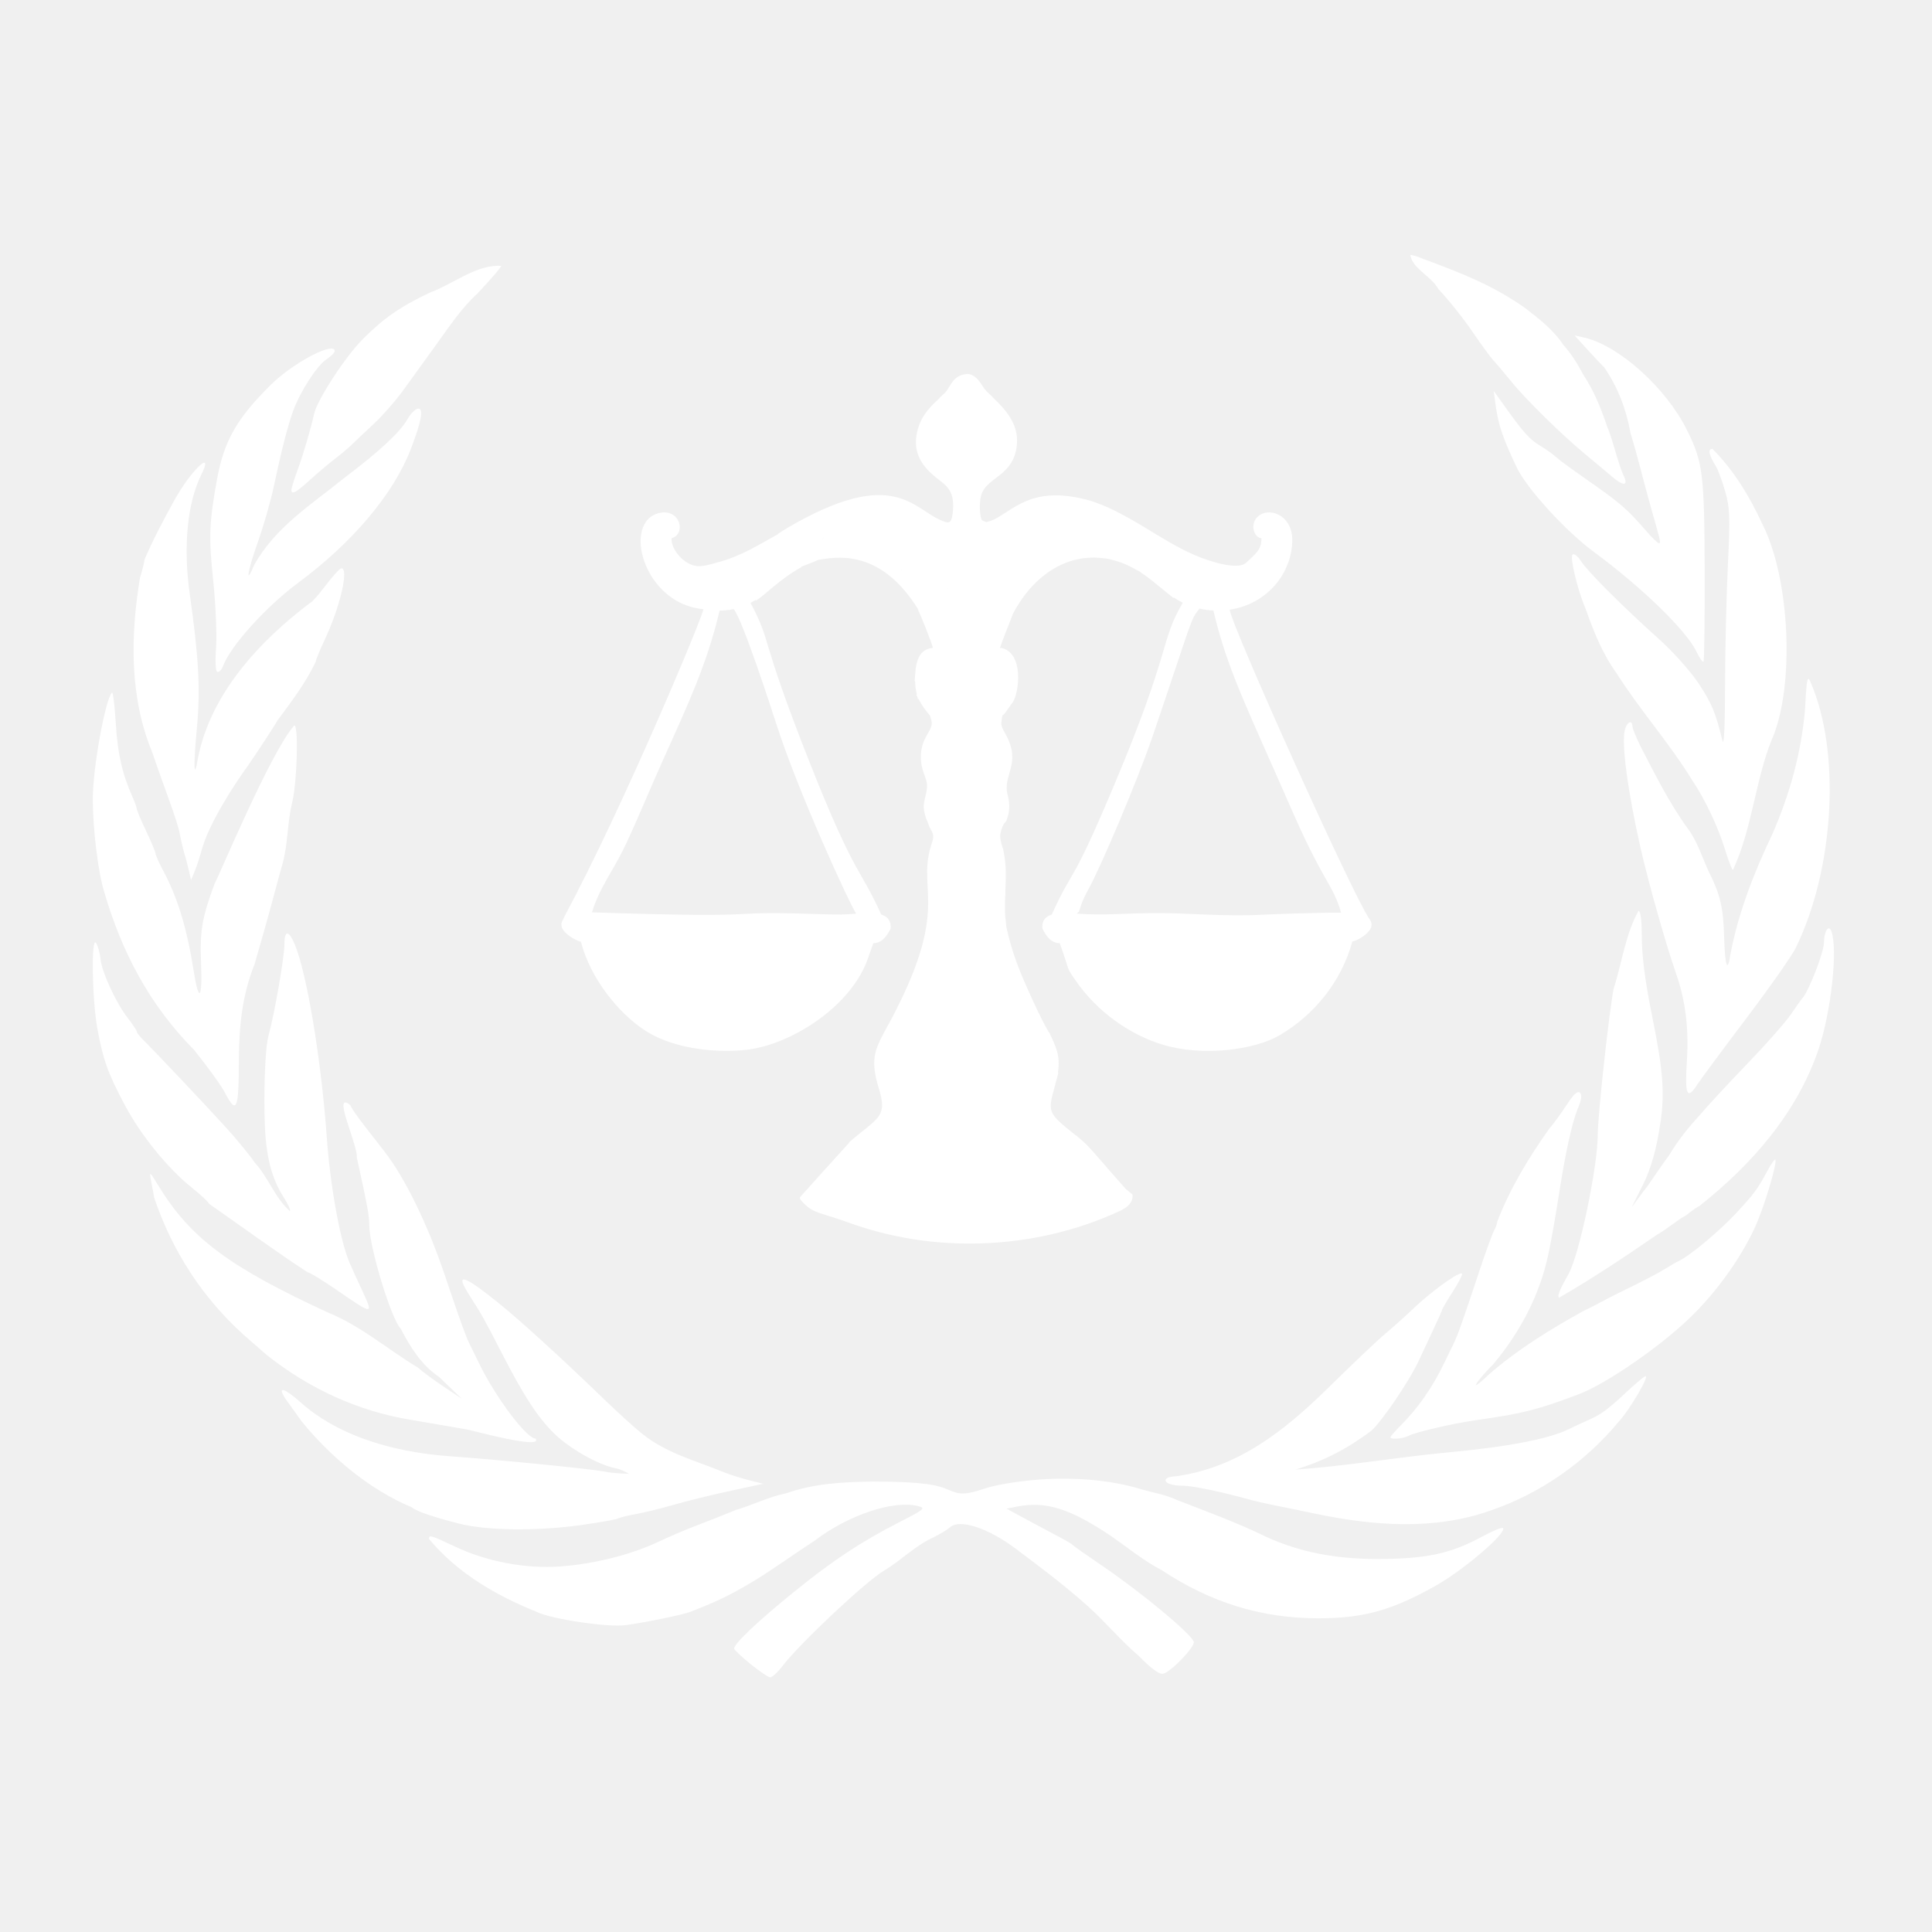
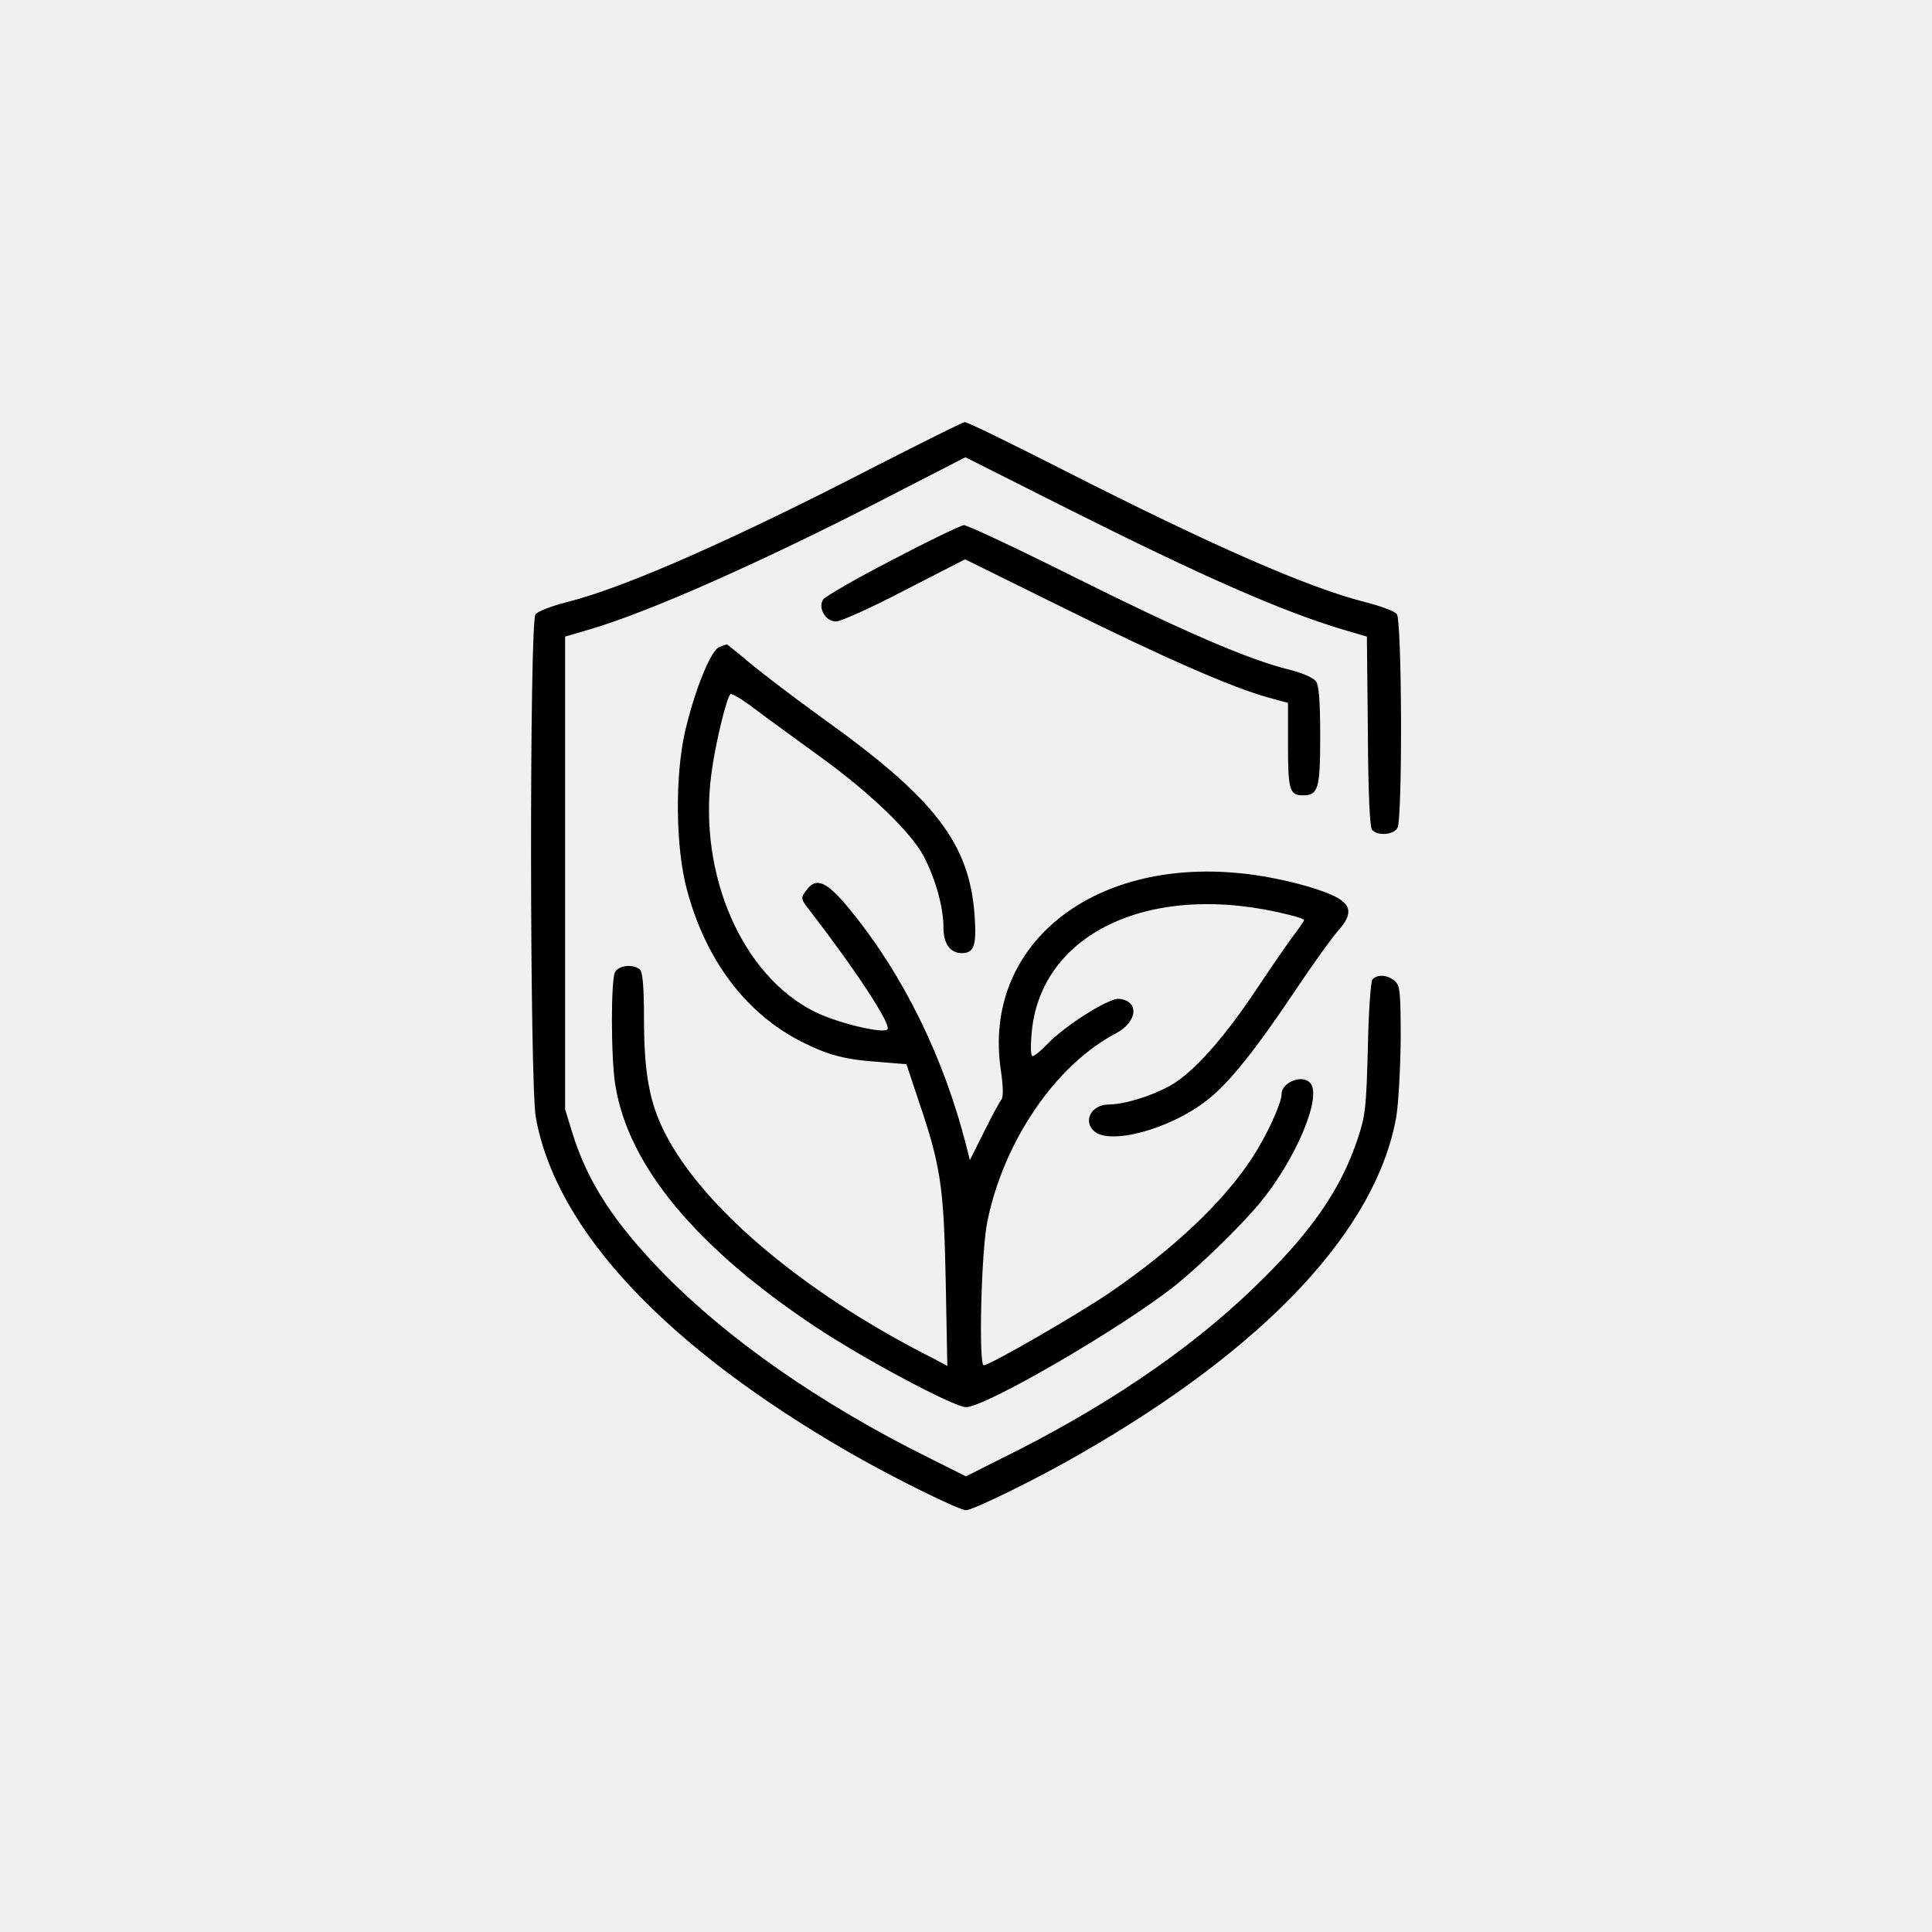
- <svg xmlns="http://www.w3.org/2000/svg" width="500" zoomAndPan="magnify" viewBox="0 0 375 375" height="500" preserveAspectRatio="xMidYMid meet" version="1.0">
-   <defs>
-     <clipPath id="03e1088235">
-       <path d="M 18 49.301 L 356 49.301 L 356 326 L 18 326 Z M 18 49.301 " clip-rule="nonzero" />
-     </clipPath>
-     <clipPath id="4d45aa3689">
-       <path d="M 108.695 72.109 L 266.195 72.109 L 266.195 242 L 108.695 242 Z M 108.695 72.109 " clip-rule="nonzero" />
-     </clipPath>
-   </defs>
-   <g clip-path="url(#03e1088235)">
-     <path fill="#ffffff" d="M 273.832 49.496 C 273.785 49.5 273.754 49.5 273.738 49.516 C 274.176 52.176 277.918 53.68 279.168 56.09 C 280.93 57.91 283.859 61.562 285.688 64.23 C 287.512 66.895 289.434 69.516 289.957 70.059 C 290.477 70.602 292.004 72.406 293.348 74.062 C 296.23 77.617 303.246 84.496 307.926 88.355 C 309.758 89.867 311.965 91.719 312.844 92.473 C 315.168 94.469 316.168 94.34 315.074 92.168 C 314.781 91.586 314.07 89.453 313.492 87.441 C 312.914 85.43 312.227 83.363 311.965 82.848 C 310.754 79.262 309.449 75.969 307.336 72.766 C 306.219 70.66 304.961 68.59 303.41 66.918 C 301.559 64.055 298.633 61.797 296.094 59.848 C 289.988 55.461 283.32 52.855 276.348 50.297 C 275.211 49.809 274.164 49.48 273.832 49.496 Z M 96.391 51.594 C 91.922 51.762 87.664 55.258 83.562 56.738 C 77.75 59.484 74.531 61.711 70.488 65.754 C 66.996 69.246 61.512 77.676 60.941 80.43 C 60.473 82.688 58.824 88.359 57.91 90.797 C 57.473 91.969 56.938 93.547 56.73 94.301 C 56.176 96.293 57.074 95.996 60.121 93.195 C 61.605 91.836 63.789 89.996 64.961 89.098 C 66.137 88.203 67.664 86.918 68.355 86.242 C 69.047 85.562 70.973 83.73 72.641 82.18 C 74.312 80.633 76.902 77.66 78.398 75.57 C 79.895 73.477 82.699 69.605 84.629 66.953 C 87.16 63.461 89.492 59.867 92.711 56.93 C 95.227 54.258 97.285 51.863 97.285 51.613 C 96.984 51.594 96.688 51.582 96.387 51.594 Z M 305.621 65.105 L 308.289 68.039 C 309.762 69.656 311.148 71.113 311.359 71.281 C 314.047 75.176 315.656 79.449 316.484 84.086 C 316.965 85.598 317.812 88.613 318.371 90.797 C 318.93 92.977 319.883 96.543 320.504 98.723 C 322.363 105.234 322.406 105.43 321.992 105.43 C 321.773 105.43 320.727 104.441 319.668 103.219 C 315.707 98.66 314.629 97.715 307.375 92.664 C 305.027 91.027 302.594 89.242 301.98 88.68 C 301.367 88.117 299.992 87.137 298.93 86.508 C 296.91 85.305 295.699 83.957 292.09 78.902 L 289.918 75.855 L 290.336 78.902 C 290.828 82.473 291.816 85.344 294.434 90.797 C 296.379 94.844 303.855 103.043 309.203 106.996 C 318.746 114.039 327.348 122.395 329.309 126.527 C 329.875 127.723 330.484 128.574 330.645 128.414 C 330.801 128.258 330.902 120.219 330.871 110.539 C 330.816 91.945 330.523 89.695 327.441 83.477 C 323.375 75.266 314.156 66.996 307.414 65.504 Z M 64.199 67.66 C 62.094 67.75 56.137 71.176 52.629 74.633 C 45.965 81.211 43.504 85.527 42.129 93.008 C 40.598 101.355 40.488 104.301 41.387 112.75 C 41.867 117.277 42.113 123.109 41.938 125.707 C 41.738 128.707 41.852 130.434 42.242 130.434 C 42.586 130.434 43.039 129.953 43.254 129.367 C 44.703 125.418 51.559 117.805 57.91 113.094 C 68.504 105.234 76.395 95.855 79.75 87.137 C 81.871 81.629 82.293 79.07 81.062 79.324 C 80.543 79.43 79.664 80.336 79.102 81.344 C 77.691 83.859 73.645 87.621 66.789 92.797 C 60.457 97.918 53.461 102.285 49.352 109.645 C 47.57 113.906 48.008 110.977 49.98 105.414 C 51.105 102.242 52.496 97.441 53.066 94.758 C 54.664 87.297 55.797 82.832 56.879 79.816 C 58.234 76.051 61.523 70.945 63.398 69.719 C 64.25 69.156 64.961 68.453 64.961 68.156 C 64.961 67.781 64.684 67.637 64.199 67.66 Z M 332.227 87.137 C 331.477 87.27 331.75 88.41 333.047 90.488 C 333.465 91.16 334.281 93.363 334.855 95.367 C 335.766 98.539 335.836 100.379 335.391 109.395 C 335.109 115.102 334.852 125.629 334.836 132.797 C 334.82 140.922 334.637 145.059 334.324 143.773 C 332.984 138.262 332.254 136.531 329.691 132.645 C 328.168 130.336 324.734 126.492 322.07 124.109 C 315.023 117.797 308.113 110.883 306.844 108.883 C 306.23 107.914 305.512 107.371 305.223 107.66 C 304.688 108.199 306.234 114.664 307.68 117.934 C 309.305 122.488 310.941 126.746 313.781 130.684 C 318.305 137.824 324.004 144.188 328.414 151.379 C 330.961 155.148 333.508 160.551 334.875 165.043 C 335.512 167.137 336.18 168.852 336.363 168.855 C 340.055 161.023 340.789 151.121 343.91 143.547 C 348.391 133.32 347.477 112.359 342.098 101.773 C 339.648 96.449 336.59 91.344 332.398 87.137 C 332.34 87.137 332.277 87.125 332.227 87.137 Z M 39.578 89.824 C 38.77 90.004 36.203 92.957 34.07 96.684 C 31.926 100.566 29.793 104.535 28.066 108.574 C 27.953 109.359 27.551 110.965 27.172 112.141 C 25.309 123.367 25.121 135.352 29.535 145.984 C 30.211 148 31.613 151.977 32.66 154.828 C 33.707 157.68 34.688 160.699 34.832 161.535 C 35.074 162.953 35.742 165.711 36.012 166.414 C 36.078 166.582 36.34 167.652 36.605 168.777 L 37.082 170.816 L 37.805 169.082 C 38.199 168.125 38.871 166.027 39.312 164.434 C 40.801 159.543 45.34 152.41 48.25 148.445 C 50.902 144.52 53.434 140.641 53.871 139.828 C 56.57 136.148 59.371 132.547 61.305 128.375 C 61.305 128.082 62.094 126.16 63.055 124.105 C 66.035 117.754 67.758 110.309 66.258 110.309 C 65.965 110.309 64.582 111.82 63.191 113.664 C 61.797 115.508 60.449 117.02 60.199 117.02 C 50.316 124.469 40.898 134.652 38.434 147.109 C 37.641 151.883 37.516 148.688 38.207 141.41 C 38.918 133.887 38.602 127.812 36.832 115.32 C 35.531 106.125 36.355 97.578 39.082 92.109 C 39.938 90.398 40 89.727 39.578 89.824 Z M 351.02 131.77 C 350.723 131.77 350.562 133.387 350.352 137.754 C 349.609 146.238 347.383 154.188 343.988 161.957 C 340.445 169.359 337.43 177.086 335.887 185.168 C 335.332 189.004 334.809 187.582 334.648 181.758 C 334.492 176.156 333.898 173.633 331.715 169.273 C 330.367 166.395 329.5 163.344 327.539 160.738 C 323.949 155.797 321.168 150.145 318.375 144.766 C 317.547 143.09 316.859 141.375 316.848 140.953 C 316.816 139.629 315.766 140.133 315.383 141.66 C 314.707 144.348 315.914 153.473 318.43 164.586 C 319.945 171.281 323.352 183.332 325.328 188.98 C 327.148 194.172 327.828 199.652 327.426 205.902 C 326.996 212.598 327.453 213.613 329.465 210.477 C 330.059 209.555 334.297 203.836 338.879 197.766 C 343.465 191.695 347.801 185.52 348.523 184.043 C 356.098 168.602 357.344 145.762 351.363 132.266 C 351.223 131.949 351.121 131.77 351.02 131.77 Z M 21.742 134.418 C 20.43 135.73 18.008 149.137 18.008 155.094 C 18.008 160.871 19.047 169.332 20.219 173.086 C 23.578 184.66 28.969 195.004 37.637 203.75 C 40.215 206.938 42.914 210.668 43.641 212.059 C 45.93 216.453 46.363 215.438 46.363 205.598 C 46.422 199.16 46.988 193.16 49.414 187.148 L 51.242 180.746 C 51.723 179.07 52.562 176.051 53.094 174.039 C 53.621 172.027 54.457 168.98 54.941 167.273 C 55.902 163.469 55.785 159.555 56.715 155.742 C 57.664 151.805 57.973 140.801 57.133 140.801 C 52.559 145.867 42.605 169.852 41.621 171.598 C 39.191 178.227 38.77 180.664 39.027 187.055 C 39.309 194.07 38.578 194.734 37.578 188.371 C 36.312 180.316 34.508 174.332 31.766 169.18 C 30.906 167.559 30.203 165.996 30.203 165.711 C 30.203 165.426 29.383 163.457 28.375 161.328 C 27.367 159.199 26.547 157.254 26.547 157 C 26.547 156.75 26.16 155.676 25.688 154.617 C 23.727 150.219 22.828 146.258 22.469 140.344 C 22.258 136.902 21.93 134.23 21.742 134.418 Z M 318.051 176.781 C 315.496 181.258 314.789 187.043 313.207 191.895 C 312.328 196.355 310.121 216.586 310.121 220.234 C 310.121 226.445 306.543 243.539 304.48 247.219 C 302.691 250.414 302.281 251.434 302.574 251.906 C 309.129 248.133 315.539 243.84 321.707 239.598 C 323.629 238.531 325.266 237.008 327.195 235.938 C 328.469 234.93 329.652 234.109 329.828 234.109 C 340.02 226.035 348.77 216.086 353 203.613 C 355.457 196.227 356.754 184.117 355.461 180.746 C 354.934 179.371 354.043 180.746 354.031 182.957 C 354.02 184.883 350.984 192.641 349.762 193.859 C 349.594 194.027 348.633 195.379 347.625 196.867 C 346.621 198.359 342.746 202.75 339.012 206.625 C 335.281 210.5 331.195 214.914 329.941 216.422 C 327.668 218.891 325.688 221.355 323.957 224.254 C 322.512 226.16 320.176 229.695 319.918 230.031 C 317.941 232.57 316.895 234.164 316.773 234.242 C 316.812 234.066 317.52 232.758 318.906 229.953 C 320.449 226.84 321.551 223.074 322.336 217.586 C 323.121 212.113 322.766 207.559 320.793 197.824 C 319.238 190.145 318.66 185.551 318.66 181.129 C 318.66 178.633 318.398 176.781 318.051 176.781 Z M 55.797 181.203 C 55.43 181.172 55.211 181.848 55.207 183.281 C 55.199 185.824 53.285 196.77 52.082 201.176 C 51.637 202.809 51.324 207.875 51.32 213.68 C 51.359 220.074 51.441 226.707 54.996 232.297 C 55.883 233.641 56.453 234.898 56.273 235.078 C 53.32 232.465 52.109 228.559 49.453 225.664 C 48.465 224.211 45.992 221.191 43.961 218.957 C 39.652 214.211 29.914 203.918 27.918 201.977 C 27.156 201.238 26.543 200.441 26.543 200.223 C 26.543 200.004 25.762 198.836 24.809 197.613 C 22.531 194.691 19.746 188.66 19.512 186.16 C 19.41 185.066 19.027 183.676 18.672 183.07 C 17.668 181.344 17.844 193.871 18.902 199.652 C 20.02 205.746 20.914 208.254 24.219 214.477 C 27.324 220.328 32.562 226.793 37.215 230.504 C 39.055 231.973 40.57 233.395 40.57 233.648 C 46.918 238.074 53.332 242.781 59.684 246.934 C 60.078 246.945 62.723 248.57 65.574 250.535 C 72.508 255.309 72.547 255.301 70.223 250.324 C 69.426 248.613 68.348 246.258 67.844 245.086 C 66.035 240.891 64.09 230.152 63.422 220.691 C 62.453 207.047 59.996 191.469 57.742 184.746 C 56.977 182.465 56.27 181.242 55.797 181.203 Z M 306.465 211.98 C 306.395 211.965 306.332 211.98 306.254 212 C 305.789 212.121 305.094 212.898 304.121 214.402 C 303.074 216.016 301.539 218.137 300.688 219.109 C 296.715 224.695 293.062 230.734 290.609 237.137 C 290.609 237.492 290.332 238.27 290 238.852 C 289.664 239.434 288.301 243.195 286.969 247.219 C 284.059 256.008 282.863 259.395 282.145 260.809 C 281.852 261.391 281.02 263.09 280.297 264.602 C 278.043 269.309 275.242 273.312 271.875 276.684 C 270.77 277.789 269.875 278.816 269.875 278.969 C 269.875 279.469 272.363 279.258 273.477 278.664 C 274.805 277.953 282.375 276.215 286.949 275.578 C 295.531 274.379 298.684 273.57 306.484 270.602 C 311.797 268.578 322.258 261.367 328.113 255.68 C 333.184 250.758 337.758 244.398 340.578 238.355 C 342.352 234.559 345.059 225.555 344.578 225.074 C 344.453 224.949 343.789 225.898 343.094 227.188 C 341.082 230.906 340.512 231.668 336.957 235.5 C 333.789 238.91 327.988 243.766 325.98 244.684 C 325.477 244.914 324.242 245.625 323.234 246.266 C 322.227 246.906 319.348 248.434 316.832 249.656 C 314.316 250.883 311.848 252.125 311.344 252.422 C 310.84 252.719 308.961 253.68 307.168 254.555 C 300.789 258.102 294.543 261.945 289.047 266.734 C 287.836 267.906 286.691 268.867 286.492 268.867 C 286.164 268.867 288.176 266.41 289.73 264.922 C 295.039 258.629 298.887 251.371 300.574 243.254 C 301.102 240.738 301.977 235.801 302.52 232.277 C 303.867 223.57 305.148 217.789 306.312 215.031 C 306.977 213.453 307.082 212.523 306.656 212.094 C 306.602 212.043 306.531 211.996 306.465 211.98 Z M 67.008 213.984 C 65.496 214.055 69.453 222.535 69.254 224.656 C 71.316 233.996 71.676 236 71.676 237.824 C 71.676 242.031 75.938 256.055 77.773 257.891 C 79.738 261.633 81.754 264.883 85.246 267.289 L 89.664 271.52 L 85.91 269.004 C 83.852 267.617 81.758 266.051 81.242 265.535 C 75.41 262.031 70.137 257.402 63.711 254.785 C 44.34 245.855 36.863 240.25 30.645 229.973 C 29.121 227.457 28.961 227.32 29.273 228.926 C 29.465 229.93 29.777 231.57 29.957 232.566 C 33.449 242.82 39.223 251.789 47.32 259.113 C 49.066 260.621 51.07 262.375 51.777 263 C 59.934 269.492 69.57 273.965 79.906 275.613 L 90.578 277.445 C 91.805 277.664 105.469 281.445 103.957 279.234 C 102.199 279.234 96.133 271.137 92.98 264.602 C 92.254 263.09 91.41 261.391 91.113 260.809 C 90.434 259.473 89.336 256.418 86.273 247.332 C 82.984 237.582 78.547 228.516 74.57 223.434 C 74.309 223.098 72.738 221.078 71.066 218.938 C 69.391 216.797 68.016 214.809 68.016 214.516 C 67.547 214.141 67.223 213.973 67.004 213.98 Z M 283.637 247.164 C 282.652 247.195 277.816 250.695 274.527 253.812 C 272.691 255.555 270.137 257.844 268.848 258.902 C 267.559 259.957 262.434 264.828 257.453 269.727 C 249.129 277.84 240.203 284.898 228.18 286.555 C 227.336 286.555 226.496 286.809 226.312 287.105 C 225.875 287.812 227.406 288.383 229.703 288.383 C 231.438 288.383 236.984 289.535 242.129 290.957 C 243.473 291.328 245.668 291.84 247.008 292.102 C 248.348 292.363 252.055 293.125 255.242 293.797 C 266.504 296.145 278.336 297.105 289.391 293.168 C 298.969 289.883 307.57 283.867 314.055 276.109 C 316.223 273.82 320.375 266.762 319.332 267.133 C 319.008 267.25 317.277 268.715 315.484 270.395 C 312.062 273.59 310.707 274.582 308.449 275.559 C 307.699 275.883 305.914 276.715 304.484 277.406 C 300.461 279.352 292.551 280.855 280.551 281.961 C 270.84 282.891 261.09 284.605 251.43 285.238 C 256.762 283.672 261.703 281.094 266.141 277.73 C 268.238 275.906 273.602 267.98 275.441 263.988 C 275.984 262.816 277.195 260.207 278.148 258.195 C 279.102 256.184 279.906 254.387 279.922 254.215 C 279.934 254.039 280.863 252.453 281.996 250.688 C 283.133 248.922 283.926 247.355 283.77 247.199 C 283.742 247.172 283.703 247.16 283.637 247.16 Z M 89.992 248.344 C 89.441 248.387 89.828 249.398 91.078 251.355 C 93.633 255.352 93.953 255.945 97.465 262.77 C 101.789 271.176 104.523 275.328 107.754 278.418 C 110.777 281.305 116.254 284.371 119.457 284.973 C 120.652 285.195 122.066 286.059 122.066 286.059 C 122.066 286.059 119.008 286.016 117.418 285.641 C 114.766 285.121 96.703 283.324 87.23 282.648 C 75.164 281.785 65.043 278.156 58.492 272.316 C 54.852 269.074 53.539 268.961 55.824 272.09 C 56.617 273.176 57.836 274.867 58.527 275.863 C 64.172 282.781 71.723 289.145 79.949 292.574 C 80.758 293.309 84.039 294.445 89.059 295.719 C 94.512 297.105 104.152 297.219 112.805 296.008 C 116.426 295.496 119.637 294.93 119.934 294.75 C 120.23 294.566 121.77 294.172 123.363 293.891 C 124.953 293.609 128.316 292.789 130.832 292.062 C 133.348 291.332 138.27 290.125 141.773 289.375 L 148.137 288 L 145.125 287.238 C 143.469 286.816 141.215 286.078 140.113 285.602 C 134.871 283.469 129.293 282.02 124.734 278.359 C 123.562 277.48 120.117 274.363 117.094 271.441 C 109.02 263.637 101.062 256.379 96.891 253.012 C 92.949 249.832 90.703 248.289 89.992 248.344 Z M 205.48 287.012 C 202.199 287.062 198.641 287.379 194.863 288.039 C 194.035 288.188 192.355 288.516 191.148 288.918 C 187.414 290.152 186.398 290.188 184.039 289.145 C 182.172 288.32 179.539 287.586 169.555 287.562 C 163.738 287.664 158.078 287.898 152.594 289.852 C 149.246 290.516 146.137 292.105 142.875 293.07 C 140.781 293.926 137.391 295.273 135.348 296.043 C 133.305 296.816 129.859 298.277 127.688 299.305 C 122.438 301.785 115.266 303.582 108.707 304.047 C 101.973 304.527 94.52 303.113 88.332 300.199 C 83.566 297.953 83.266 297.863 83.266 298.711 C 88.828 305.359 96.234 309.656 104.168 312.855 C 106.75 314.223 117.945 315.91 121.379 315.445 C 125.34 314.906 132.48 313.441 133.996 312.855 C 139.203 310.832 141.484 309.73 146.078 307.023 C 150.191 304.52 154.027 301.691 158.047 299.094 C 164.629 294.066 173.398 291.125 178.188 292.328 C 179.746 292.719 179.477 292.945 174.414 295.531 C 167.199 299.215 161.719 302.84 154.348 308.793 C 147.074 314.672 142.23 319.27 142.512 320.039 C 142.625 320.348 144.094 321.707 145.773 323.066 C 147.449 324.43 149.129 325.551 149.508 325.566 C 149.887 325.578 150.988 324.551 151.945 323.297 C 155.262 318.953 168.254 306.766 171.613 304.848 C 174.902 302.879 177.594 300.039 181.125 298.426 C 182.461 297.77 183.934 296.883 184.383 296.465 C 186.23 294.734 191.902 296.605 197.305 300.715 C 198.141 301.352 199.926 302.691 201.27 303.707 C 205.344 306.793 208.41 309.301 211.273 311.863 C 214.719 314.977 217.492 318.395 220.992 321.371 C 223.324 323.77 224.992 325.008 225.719 324.879 C 227.207 324.617 232.055 319.57 231.703 318.648 C 231.059 316.969 221.387 308.965 213.77 303.801 C 210.918 301.867 208.449 300.125 208.281 299.934 C 208.113 299.738 207.152 299.145 206.145 298.617 C 205.141 298.094 202.301 296.574 199.84 295.246 L 195.359 292.824 L 197.324 292.441 C 202.969 291.312 207.664 292.777 215.715 298.18 C 218.953 300.438 221.969 302.93 225.469 304.754 C 235.035 311.086 244.879 314.109 255.887 314.113 C 264.656 314.113 270.25 312.551 278.738 307.746 C 284.188 304.66 292.578 297.461 291.715 296.598 C 291.523 296.406 289.758 297.133 287.789 298.199 C 281.449 301.633 276.797 302.609 266.824 302.602 C 259.398 302.531 252.453 301.387 245.633 298.238 C 240.07 295.504 234.168 293.379 228.406 291.129 C 226.215 290.094 223.852 289.746 221.543 289.07 C 217.996 287.961 212.961 287.047 206.871 287.012 C 206.414 287.008 205.949 287.004 205.48 287.012 Z M 205.48 287.012 " fill-opacity="1" fill-rule="nonzero" />
-   </g>
-   <g clip-path="url(#4d45aa3689)">
-     <path fill="#ffffff" d="M 265.762 178.316 C 262.375 173.352 239.023 121.418 238.68 118.344 C 246.082 117.223 250.801 111.137 250.828 104.82 C 250.848 99.797 246.023 98.215 243.969 100.441 C 242.598 101.926 243.461 104.371 244.848 104.477 C 244.859 106.805 243.68 107.469 241.918 109.191 C 240.211 110.859 234.281 108.754 232.09 107.828 C 228.621 106.359 225.457 104.355 221.297 101.828 L 221.301 101.836 C 216.395 98.93 214.211 98.066 211.812 97.242 L 211.812 97.234 C 202.824 94.641 198.906 97.293 196.234 98.797 L 196.293 98.824 L 196.207 98.836 C 194.168 100.117 193.254 100.906 191.438 101.34 C 191.438 101.34 190.695 101.031 190.695 101.031 C 190.156 100.805 189.91 97.176 190.641 95.578 C 191.984 92.641 196.453 92.184 197.293 86.984 C 197.98 82.855 195.664 79.898 192.656 77.105 C 192.656 77.105 192.699 77.082 192.699 77.082 C 192.652 77.105 191.648 76.094 191.551 76 C 191.039 75.504 190.684 74.871 190.281 74.285 C 188.793 72.109 187.258 72.648 187.504 72.625 C 184.816 72.867 184.402 75.359 183.395 76.254 L 182.355 77.227 L 182.395 77.242 C 181.043 78.504 178.785 80.457 178.027 83.781 C 177.137 87.555 178.684 90.285 181.648 92.656 C 183.691 94.289 185.488 95.176 184.898 99.75 C 184.648 101.707 184.098 101.559 182.949 101.117 C 177.246 98.938 173.625 90.234 152.699 102.539 L 152.719 102.555 C 151.941 103.023 151.902 103.023 150.988 103.621 L 150.973 103.699 C 147.426 105.629 143.879 107.988 139.148 109.195 C 137.77 109.547 136.27 110.117 134.836 109.801 C 132.309 109.238 130.164 106.297 130.359 104.492 C 130.355 104.52 131.168 104.094 131.242 104.023 C 132.922 102.402 131.461 98.793 128.023 99.559 C 120.609 101.207 124.879 117.25 136.535 118.238 C 136.344 119.867 120.953 156.664 109.605 177.797 C 109.25 178.734 108.754 179.07 109.055 179.977 C 109.465 181.203 111.363 182.316 112.57 182.762 C 112.754 182.766 112.75 182.766 112.75 182.766 C 114.617 190.027 120.113 196.629 124.977 199.867 C 131.719 204.359 141.719 204.355 146.066 203.594 C 154.176 202.215 165.414 195.176 168.559 185.766 C 168.984 184.496 168.996 184.48 169.523 183.074 C 171.613 183.09 172.574 180.703 172.871 180.289 C 172.977 178.883 172.457 177.945 171.039 177.508 C 166.953 168.379 166.07 170.496 157.199 148.109 C 147.078 122.496 150.016 125.25 145.676 117.012 C 146.023 116.812 146.375 116.613 146.727 116.418 C 146.684 116.449 146.672 116.547 146.672 116.598 C 148.305 115.707 151.102 112.566 155.52 110.09 L 155.512 110.012 C 157.852 109.102 158.164 109 158.785 108.672 C 161.84 108.23 170.66 106.102 178.176 118.215 L 178.164 118.32 C 178.805 119.594 180.77 124.562 181.074 125.742 C 177.852 126.109 177.727 129.172 177.539 132.262 L 177.625 132.219 C 177.633 133.125 177.766 133.953 177.961 134.816 L 177.859 134.836 C 178.094 135.297 178.027 135.105 178.156 135.672 L 178.266 135.637 C 178.836 136.773 179.652 137.895 180.512 138.895 L 180.773 139.781 C 181.312 141.617 179.062 142.781 178.773 146.102 C 178.473 149.539 180.074 150.934 179.938 152.75 C 179.754 155.184 178.738 155.879 179.723 158.723 L 179.699 158.762 C 179.977 159.312 180.172 159.906 180.398 160.477 C 180.668 161.168 181.133 161.543 181.137 162.371 C 181.141 163.016 180.863 163.633 180.68 164.242 C 177.98 173.219 184.637 176.277 172.469 198.824 L 172.453 198.801 C 170.059 203.352 168.664 205.059 170.594 211.309 C 172.336 216.949 170.355 216.906 164.781 221.742 L 164.836 221.781 C 164.484 222.129 155.566 232.062 155.289 232.371 C 154.938 232.758 156.848 234.348 157.121 234.52 C 158.809 235.602 159.809 235.539 164.965 237.391 C 183.059 243.887 202.574 242 217.512 234.969 C 218.914 234.281 219.918 233.406 219.832 231.875 C 219.832 231.867 218.625 230.891 218.5 230.762 C 218.453 230.711 214.414 226.164 214.414 226.102 C 210.262 221.297 210.785 222.109 208.934 220.418 L 208.906 220.445 C 202.445 215.316 203.48 215.969 205.438 208.195 L 205.34 208.238 C 205.867 204.801 204.945 203.207 203.648 200.359 L 203.598 200.41 C 202.812 198.93 202.539 198.586 201.691 196.762 L 201.672 196.762 C 197.523 187.992 196.48 184.957 195.34 179.973 C 195.34 179.973 195.207 178.773 195.152 178.148 L 195.133 178.152 C 195.012 176.051 195.047 175.066 195.16 173.25 L 195.129 173.238 C 195.266 169.875 195.332 168.078 194.809 165.344 L 194.816 165.34 C 194.781 165.211 194.805 165.332 194.668 164.621 L 194.625 164.641 C 194.328 163.547 194 162.613 194.199 161.703 C 194.34 161.062 194.711 159.84 195.273 159.441 C 196.012 157.723 196.062 156.082 195.582 154.297 C 194.523 150.359 198.441 148.285 195.113 142.371 C 194.141 140.648 194.297 140.641 194.551 138.898 C 194.777 138.719 194.93 138.609 195.098 138.336 L 195.098 138.371 L 196.559 136.324 C 197.805 134.574 198.859 126.555 194.207 125.738 L 194.098 125.855 L 194.066 125.828 C 194.504 124.465 196.355 119.785 196.543 119.344 L 196.52 119.301 C 200.324 111.98 205.961 108.629 211.062 108.281 C 212.348 108.191 212.441 108.152 215.09 108.461 L 215.082 108.387 L 215.133 108.484 C 218 109.176 218.902 109.664 221.477 111.09 L 221.473 111.156 C 222.949 112.125 222.633 111.902 227.859 116.141 L 227.754 115.926 C 228.336 116.324 228.945 116.68 229.578 116.988 C 225.156 124.492 227.379 125.98 216.395 152.051 C 207.637 172.938 208.5 167.902 204.148 177.512 C 202.73 177.957 202.219 178.879 202.324 180.207 C 202.582 180.637 203.516 183.066 205.684 183.07 C 207.91 189.098 206.672 187.227 208.75 190.273 C 212.871 196.312 219.258 200.828 225.699 202.773 C 233.609 205.164 243.625 203.727 248.363 200.945 C 254.887 197.117 260.309 190.746 262.477 182.758 C 263.434 182.629 266.035 181.117 266.203 179.688 C 266.242 179.352 266.195 178.848 265.762 178.316 Z M 150.539 140.07 C 154.785 153.48 165.008 175.703 166.195 177.344 C 163.738 177.516 163.645 177.59 157.785 177.395 C 138.426 176.758 152.105 178.32 114.902 177.086 C 116.285 172.414 119.18 168.723 121.285 164.27 C 123.914 158.723 126.211 152.984 128.734 147.422 C 133.309 137.234 137.211 129.023 139.672 118.516 C 140.523 118.496 141.336 118.453 142.414 118.219 C 144.145 120.328 149.691 137.461 150.539 140.07 Z M 159.637 104.668 C 159.73 104.551 159.809 104.43 159.859 104.301 C 159.863 104.41 159.777 104.566 159.637 104.668 Z M 174.918 110.723 C 174.906 110.699 174.895 110.672 174.887 110.645 C 174.906 110.637 174.938 110.633 174.969 110.637 C 174.961 110.66 174.945 110.695 174.918 110.723 Z M 184.02 114.301 C 184 114.273 183.988 114.242 183.98 114.211 C 184.016 114.203 184.027 114.211 184.039 114.219 C 184.035 114.246 184.027 114.273 184.02 114.301 Z M 202.238 108.98 C 202.234 108.957 202.234 108.938 202.238 108.918 C 202.281 108.926 202.32 108.945 202.352 108.969 Z M 245.387 177.531 C 237.746 177.949 230.059 177.195 225.121 177.238 C 218.238 177.191 214.746 177.758 209.016 177.336 C 209.262 177.098 209.094 177.238 209.402 176.984 C 209.887 175.742 209.762 175.402 211.246 172.629 C 213.492 168.676 220.832 151.41 223.754 142.824 C 231.785 119.211 230.969 120.492 232.82 118.129 C 233.703 118.328 234.609 118.453 235.52 118.5 C 238.25 130.09 241.875 136.93 251.238 158.355 C 256.98 171.32 258.734 171.719 260.309 177.145 C 260.309 177.145 254.727 177.125 245.387 177.531 Z M 245.387 177.531 " fill-opacity="1" fill-rule="nonzero" />
+ <svg xmlns="http://www.w3.org/2000/svg" version="1.0" width="600pt" height="600pt" viewBox="0 0 600 600" preserveAspectRatio="xMidYMid meet">
+   <g transform="translate(0,600) scale(0.1,-0.1)" fill="#000000" stroke="none">
+     <path d="M2725 4555 c-445 -230 -787 -381 -965 -425 -47 -12 -91 -29 -97 -38 -19 -24 -18 -1456 1 -1562 63 -350 403 -713 981 -1045 131 -75 333 -175 355 -175 22 0 224 99 355 175 576 330 918 695 981 1045 7 42 13 148 14 241 0 148 -2 168 -18 182 -22 20 -55 22 -70 5 -5 -8 -12 -100 -14 -213 -5 -182 -7 -207 -31 -280 -53 -160 -146 -294 -324 -465 -203 -196 -471 -377 -796 -536 l-97 -49 -118 59 c-334 166 -621 366 -823 573 -152 156 -234 282 -281 433 l-23 75 0 734 0 734 75 22 c183 53 539 211 927 411 l241 124 314 -158 c422 -212 668 -320 858 -377 l75 -22 3 -293 c1 -196 6 -298 13 -307 17 -20 67 -16 79 6 16 30 14 642 -2 664 -7 9 -51 25 -98 37 -178 45 -477 176 -939 411 -161 82 -298 149 -305 148 -6 0 -128 -61 -271 -134z" />
+     <path d="M2771 4261 c-113 -58 -209 -114 -215 -123 -16 -27 8 -68 40 -68 15 0 111 43 214 97 l187 96 304 -150 c310 -154 525 -248 637 -279 l62 -17 0 -132 c0 -138 5 -155 46 -155 48 0 54 20 54 184 0 111 -4 157 -13 170 -8 11 -44 27 -86 37 -127 32 -326 118 -663 286 -180 90 -335 163 -345 162 -10 -1 -110 -49 -222 -108z" />
+     <path d="M2233 3990 c-26 -11 -76 -134 -106 -264 -31 -139 -29 -357 6 -488 59 -222 186 -389 362 -476 78 -39 131 -53 235 -60 l85 -7 37 -111 c70 -205 79 -269 85 -562 l5 -264 -43 23 c-413 208 -736 485 -845 723 -39 85 -54 176 -54 331 0 96 -4 145 -12 153 -19 19 -66 15 -78 -7 -13 -25 -13 -267 1 -351 40 -250 250 -503 619 -749 153 -102 433 -251 470 -251 60 0 475 241 645 374 76 60 204 184 266 258 115 139 197 336 157 376 -26 26 -88 0 -88 -36 0 -29 -46 -128 -90 -196 -89 -137 -241 -281 -440 -418 -96 -66 -376 -228 -395 -228 -16 0 -8 351 11 445 50 249 212 488 400 586 67 36 73 100 10 107 -31 4 -169 -83 -225 -142 -19 -20 -39 -36 -44 -36 -6 0 -7 29 -3 73 28 313 376 473 799 366 26 -6 47 -14 47 -16 0 -3 -13 -22 -28 -42 -16 -20 -68 -96 -117 -169 -104 -157 -202 -267 -275 -306 -58 -31 -139 -56 -186 -56 -54 0 -82 -51 -46 -83 49 -44 235 6 349 95 68 52 149 153 275 341 54 81 115 166 134 187 42 47 42 76 -1 101 -51 30 -196 67 -303 77 -466 47 -800 -227 -744 -610 8 -54 8 -85 2 -93 -6 -7 -30 -52 -54 -100 l-44 -88 -11 44 c-70 275 -196 533 -363 736 -68 83 -101 99 -130 63 -23 -29 -23 -30 10 -72 141 -183 252 -352 238 -365 -14 -14 -155 20 -224 54 -226 111 -364 425 -323 738 12 94 48 242 60 250 4 2 39 -19 77 -48 38 -29 126 -92 194 -142 159 -114 287 -237 328 -313 37 -70 62 -159 62 -223 0 -50 21 -79 57 -79 38 0 46 24 40 113 -15 227 -122 366 -473 617 -83 60 -183 136 -223 169 -40 34 -74 61 -74 60 -1 0 -12 -4 -24 -9z" />
  </g>
</svg>
